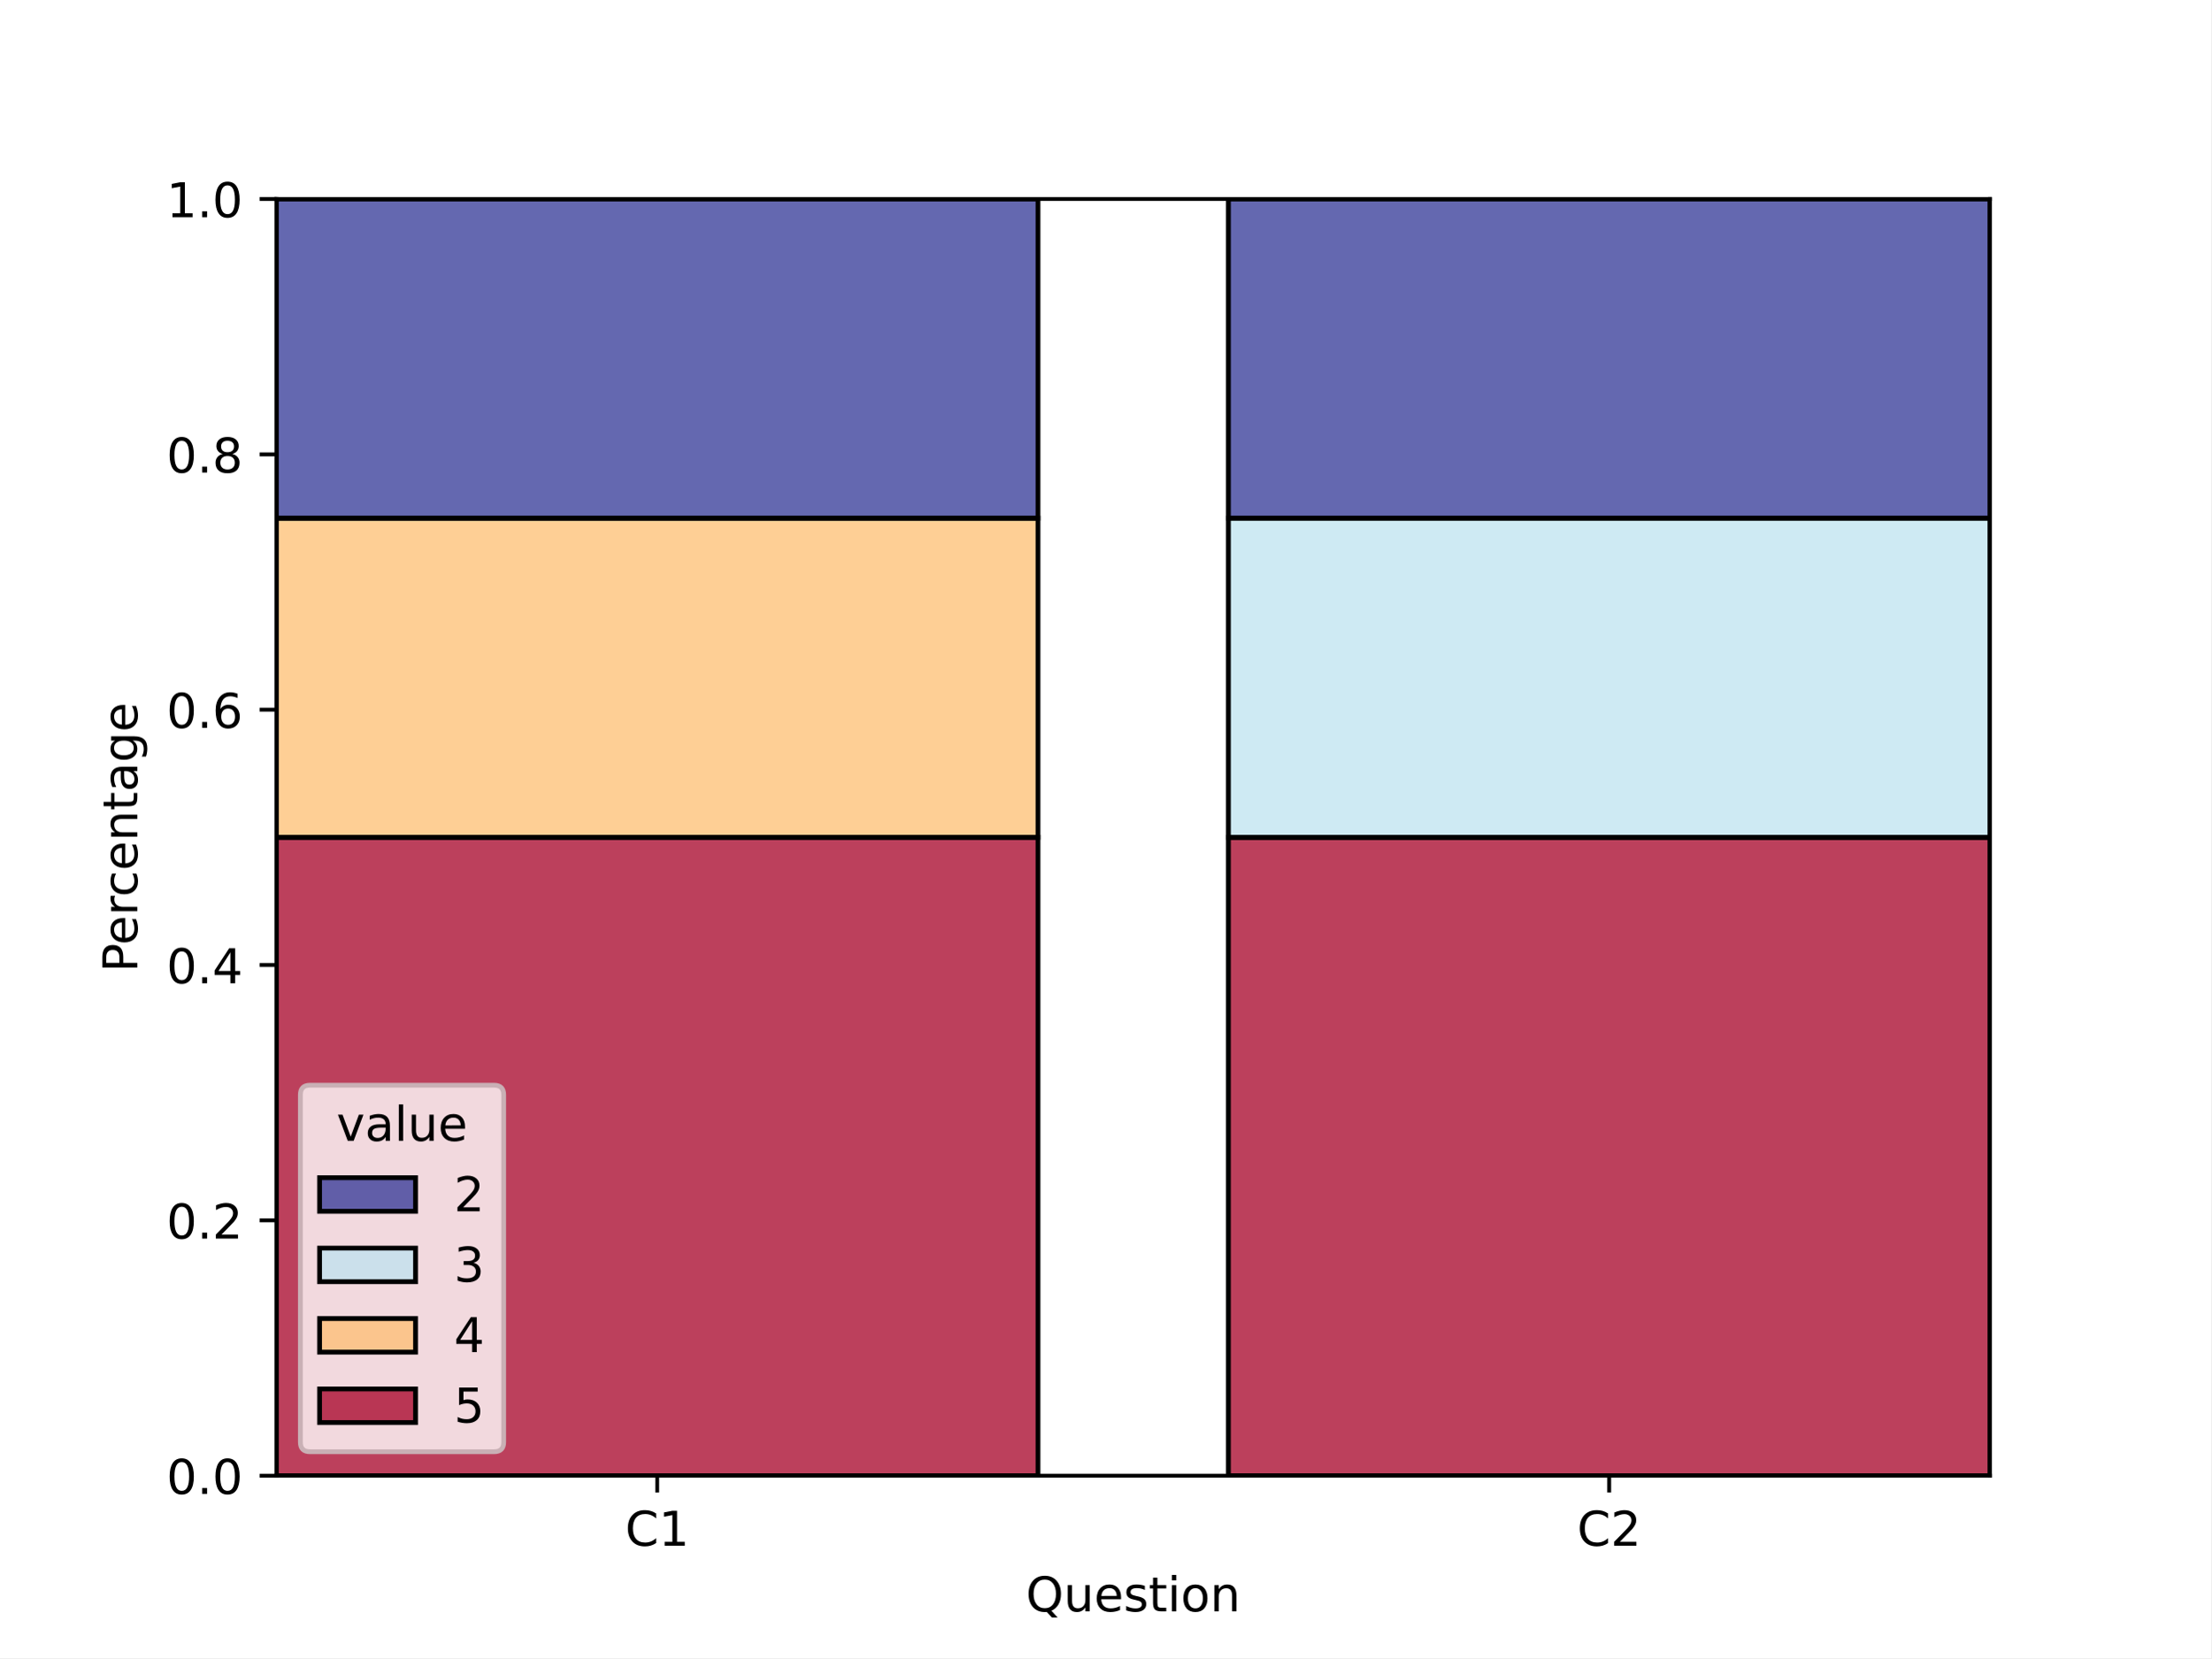
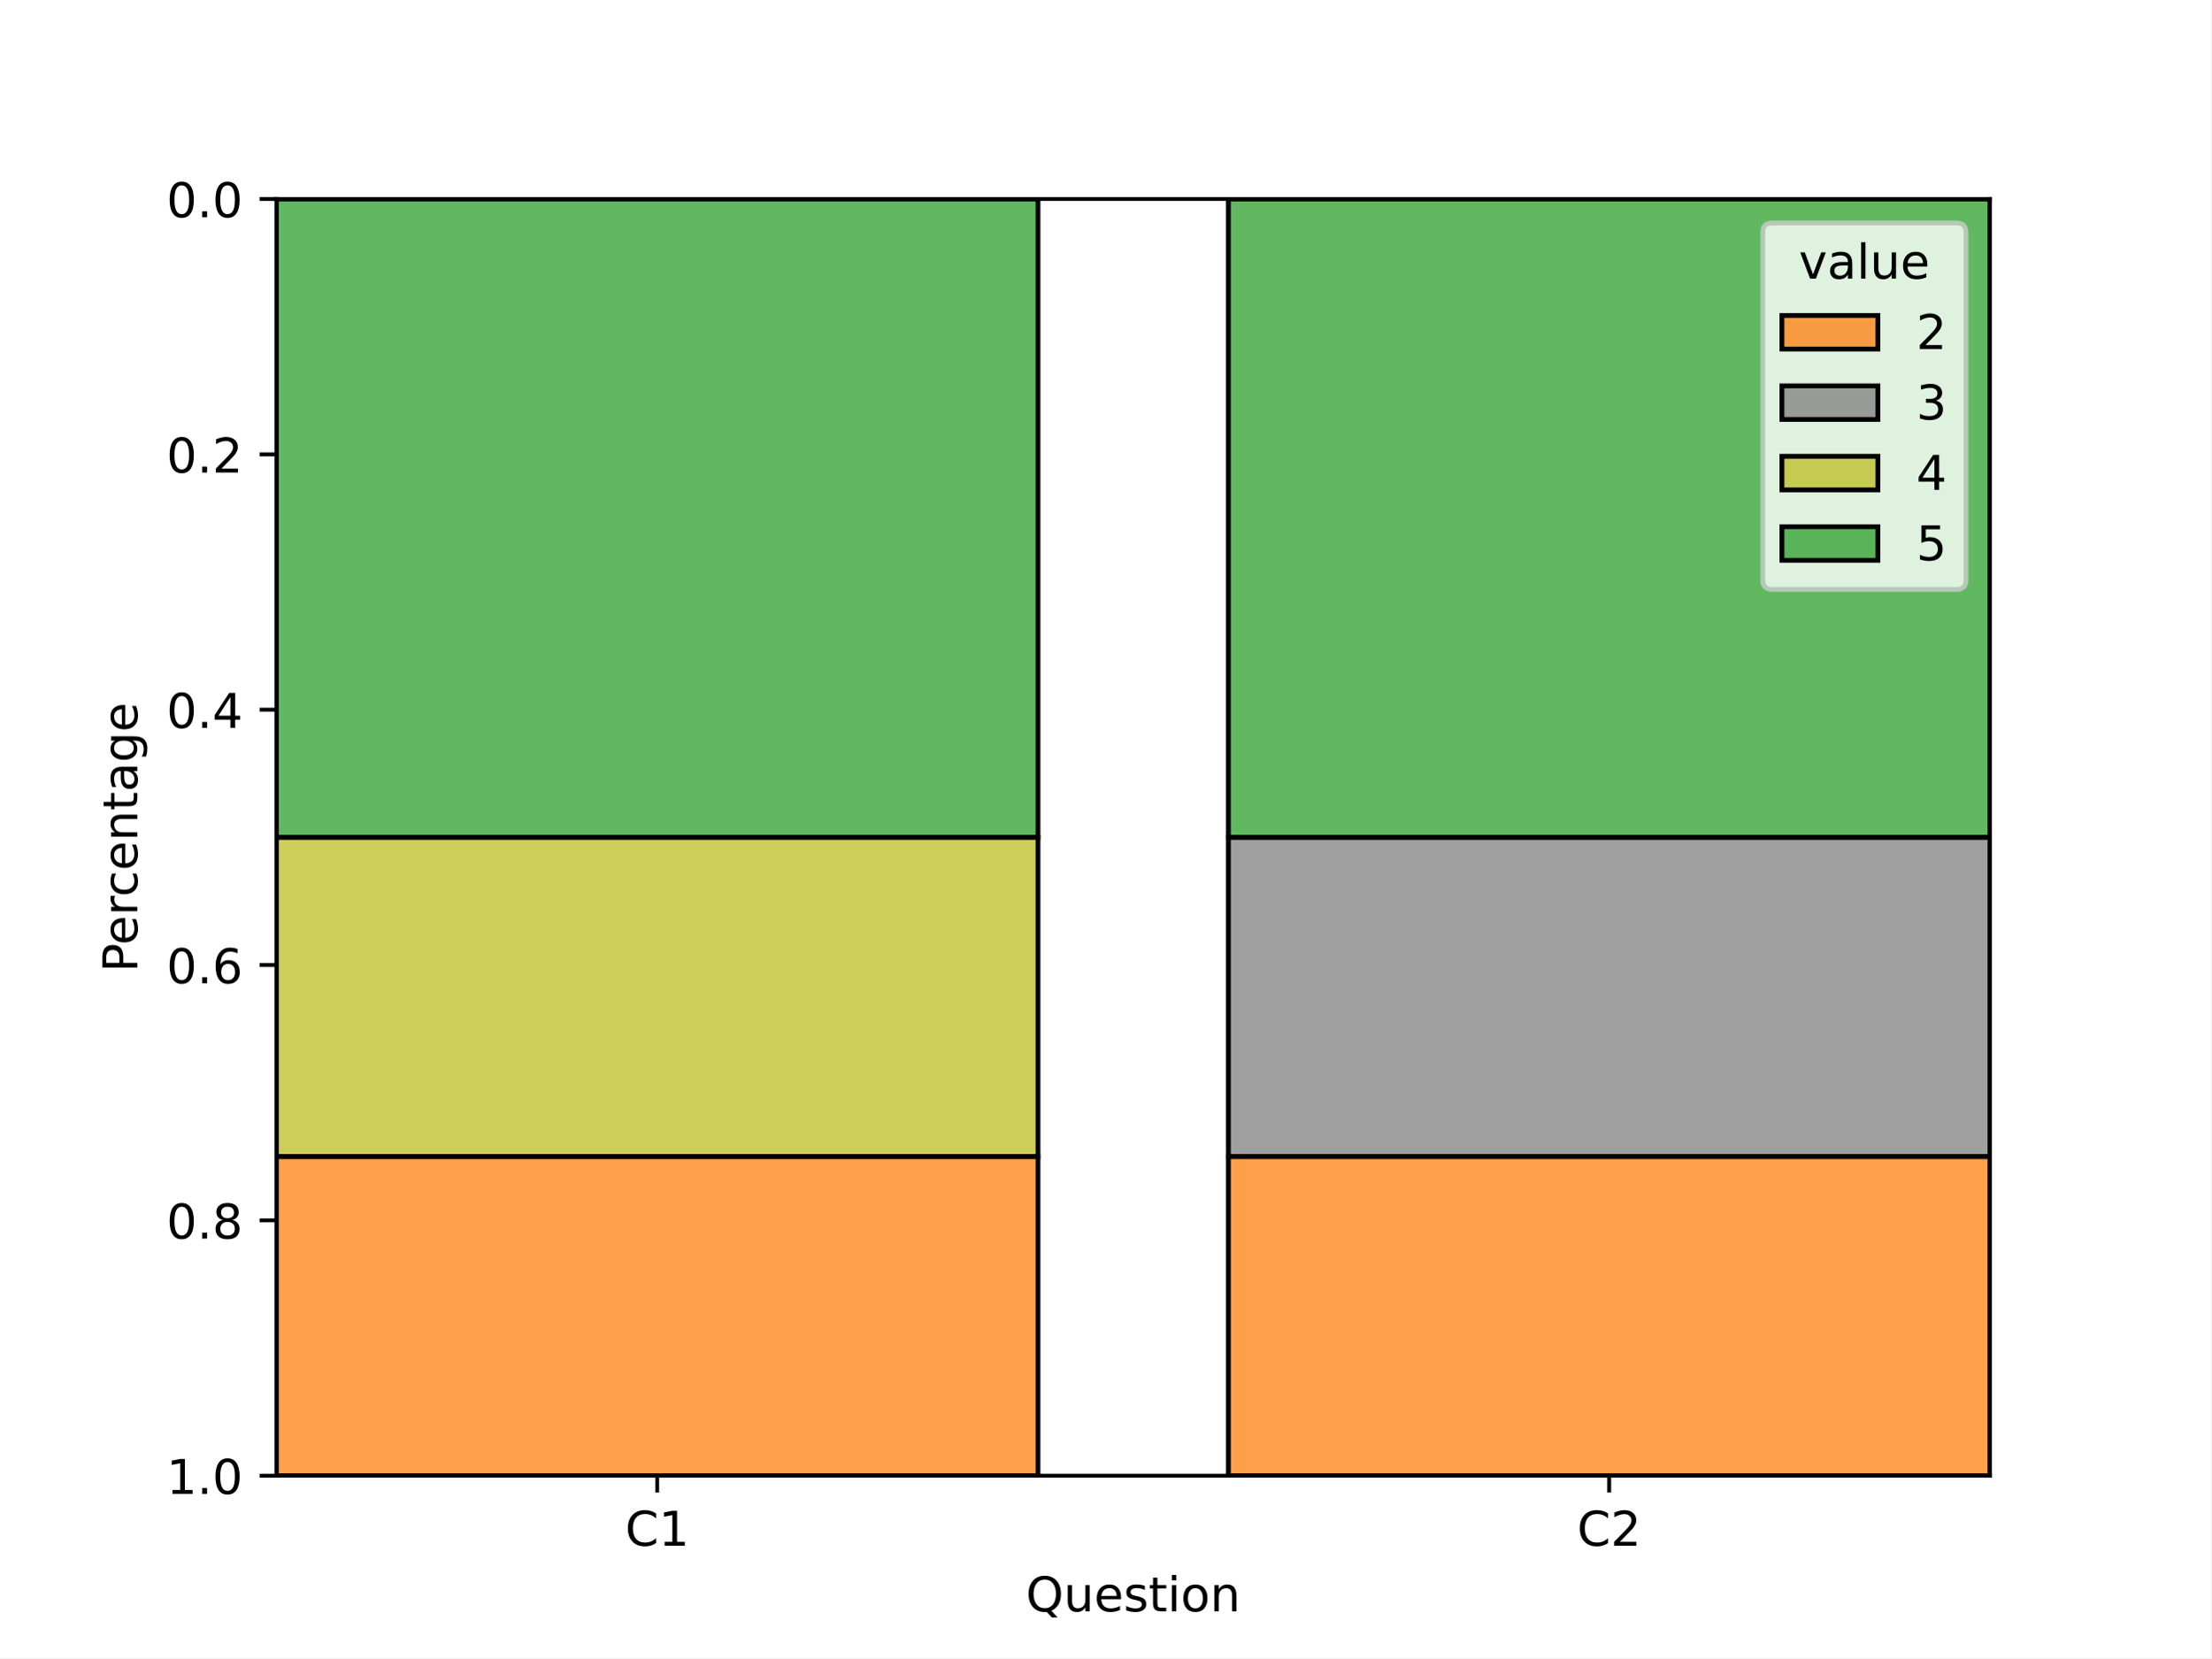
<svg xmlns="http://www.w3.org/2000/svg" xmlns:xlink="http://www.w3.org/1999/xlink" width="460.8pt" height="345.6pt" viewBox="0 0 460.8 345.6" version="1.1">
  <defs>
    <style type="text/css">*{stroke-linejoin: round; stroke-linecap: butt}</style>
  </defs>
  <g id="figure_1">
    <g id="patch_1">
      <path d="M 0 345.6  L 460.8 345.6  L 460.8 0  L 0 0  z " style="fill: #ffffff" />
    </g>
    <g id="axes_1">
      <g id="patch_2">
        <path d="M 57.6 307.584  L 414.72 307.584  L 414.72 41.472  L 57.6 41.472  z " style="fill: #ffffff" />
      </g>
      <g id="patch_3">
-         <path d="M 57.6 307.584  L 216.32 307.584  L 216.32 174.528  L 57.6 174.528  z " clip-path="url(#p3912427803)" style="fill: #a50026; fill-opacity: 0.75; stroke: #000000; stroke-linejoin: miter" />
+         <path d="M 57.6 41.472  L 216.32 41.472  L 216.32 174.528  L 57.6 174.528  z " clip-path="url(#pdd05a37fd7)" style="fill: #2ca02c; fill-opacity: 0.75; stroke: #000000; stroke-linejoin: miter" />
      </g>
      <g id="patch_4">
-         <path d="M 256 307.584  L 414.72 307.584  L 414.72 174.528  L 256 174.528  z " clip-path="url(#p3912427803)" style="fill: #a50026; fill-opacity: 0.75; stroke: #000000; stroke-linejoin: miter" />
+         <path d="M 256 41.472  L 414.72 41.472  L 414.72 174.528  L 256 174.528  z " clip-path="url(#pdd05a37fd7)" style="fill: #2ca02c; fill-opacity: 0.75; stroke: #000000; stroke-linejoin: miter" />
      </g>
      <g id="patch_5">
-         <path d="M 57.6 174.528  L 216.32 174.528  L 216.32 108  L 57.6 108  z " clip-path="url(#p3912427803)" style="fill: #fdbf71; fill-opacity: 0.75; stroke: #000000; stroke-linejoin: miter" />
+         <path d="M 57.6 174.528  L 216.32 174.528  L 216.32 241.056  L 57.6 241.056  z " clip-path="url(#pdd05a37fd7)" style="fill: #bcbd22; fill-opacity: 0.75; stroke: #000000; stroke-linejoin: miter" />
      </g>
      <g id="patch_6">
-         <path d="M 256 174.528  L 414.72 174.528  L 414.72 174.528  L 256 174.528  z " clip-path="url(#p3912427803)" style="fill: #fdbf71; fill-opacity: 0.75; stroke: #000000; stroke-linejoin: miter" />
+         <path d="M 256 174.528  L 414.72 174.528  L 414.72 174.528  L 256 174.528  z " clip-path="url(#pdd05a37fd7)" style="fill: #bcbd22; fill-opacity: 0.75; stroke: #000000; stroke-linejoin: miter" />
      </g>
      <g id="patch_7">
-         <path d="M 57.6 108  L 216.32 108  L 216.32 108  L 57.6 108  z " clip-path="url(#p3912427803)" style="fill: #bde2ee; fill-opacity: 0.75; stroke: #000000; stroke-linejoin: miter" />
+         <path d="M 57.6 241.056  L 216.32 241.056  L 216.32 241.056  L 57.6 241.056  z " clip-path="url(#pdd05a37fd7)" style="fill: #7f7f7f; fill-opacity: 0.75; stroke: #000000; stroke-linejoin: miter" />
      </g>
      <g id="patch_8">
-         <path d="M 256 174.528  L 414.72 174.528  L 414.72 108  L 256 108  z " clip-path="url(#p3912427803)" style="fill: #bde2ee; fill-opacity: 0.75; stroke: #000000; stroke-linejoin: miter" />
+         <path d="M 256 174.528  L 414.72 174.528  L 414.72 241.056  L 256 241.056  z " clip-path="url(#pdd05a37fd7)" style="fill: #7f7f7f; fill-opacity: 0.75; stroke: #000000; stroke-linejoin: miter" />
      </g>
      <g id="patch_9">
-         <path d="M 57.6 108  L 216.32 108  L 216.32 41.472  L 57.6 41.472  z " clip-path="url(#p3912427803)" style="fill: #313695; fill-opacity: 0.75; stroke: #000000; stroke-linejoin: miter" />
+         <path d="M 57.6 241.056  L 216.32 241.056  L 216.32 307.584  L 57.6 307.584  z " clip-path="url(#pdd05a37fd7)" style="fill: #ff7f0e; fill-opacity: 0.75; stroke: #000000; stroke-linejoin: miter" />
      </g>
      <g id="patch_10">
-         <path d="M 256 108  L 414.72 108  L 414.72 41.472  L 256 41.472  z " clip-path="url(#p3912427803)" style="fill: #313695; fill-opacity: 0.75; stroke: #000000; stroke-linejoin: miter" />
+         <path d="M 256 241.056  L 414.72 241.056  L 414.72 307.584  L 256 307.584  z " clip-path="url(#pdd05a37fd7)" style="fill: #ff7f0e; fill-opacity: 0.75; stroke: #000000; stroke-linejoin: miter" />
      </g>
      <g id="matplotlib.axis_1">
        <g id="xtick_1">
          <g id="line2d_1">
            <defs>
-               <path id="md1c2162b40" d="M 0 0  L 0 3.5  " style="stroke: #000000; stroke-width: 0.8" />
-             </defs>
-             <g>
-               <use xlink:href="#md1c2162b40" x="136.96" y="307.584" style="stroke: #000000; stroke-width: 0.8" />
+               <path id="mbfc899efc5" d="M 0 0  L 0 3.5  " style="stroke: #000000; stroke-width: 0.8" />
+             </defs>
+             <g>
+               <use xlink:href="#mbfc899efc5" x="136.96" y="307.584" style="stroke: #000000; stroke-width: 0.8" />
            </g>
          </g>
          <g id="text_1">
            <g transform="translate(130.2873 322.1824) scale(0.1 -0.1)">
              <defs>
                <path id="DejaVuSans-43" d="M 4122 4306  L 4122 3641  Q 3803 3938 3442 4084  Q 3081 4231 2675 4231  Q 1875 4231 1450 3742  Q 1025 3253 1025 2328  Q 1025 1406 1450 917  Q 1875 428 2675 428  Q 3081 428 3442 575  Q 3803 722 4122 1019  L 4122 359  Q 3791 134 3420 21  Q 3050 -91 2638 -91  Q 1578 -91 968 557  Q 359 1206 359 2328  Q 359 3453 968 4101  Q 1578 4750 2638 4750  Q 3056 4750 3426 4639  Q 3797 4528 4122 4306  z " transform="scale(0.015625)" />
                <path id="DejaVuSans-31" d="M 794 531  L 1825 531  L 1825 4091  L 703 3866  L 703 4441  L 1819 4666  L 2450 4666  L 2450 531  L 3481 531  L 3481 0  L 794 0  L 794 531  z " transform="scale(0.015625)" />
              </defs>
              <use xlink:href="#DejaVuSans-43" />
              <use xlink:href="#DejaVuSans-31" x="69.824" />
            </g>
          </g>
        </g>
        <g id="xtick_2">
          <g id="line2d_2">
            <g>
-               <use xlink:href="#md1c2162b40" x="335.36" y="307.584" style="stroke: #000000; stroke-width: 0.8" />
+               <use xlink:href="#mbfc899efc5" x="335.36" y="307.584" style="stroke: #000000; stroke-width: 0.8" />
            </g>
          </g>
          <g id="text_2">
            <g transform="translate(328.6873 322.1824) scale(0.1 -0.1)">
              <defs>
                <path id="DejaVuSans-32" d="M 1228 531  L 3431 531  L 3431 0  L 469 0  L 469 531  Q 828 903 1448 1529  Q 2069 2156 2228 2338  Q 2531 2678 2651 2914  Q 2772 3150 2772 3378  Q 2772 3750 2511 3984  Q 2250 4219 1831 4219  Q 1534 4219 1204 4116  Q 875 4013 500 3803  L 500 4441  Q 881 4594 1212 4672  Q 1544 4750 1819 4750  Q 2544 4750 2975 4387  Q 3406 4025 3406 3419  Q 3406 3131 3298 2873  Q 3191 2616 2906 2266  Q 2828 2175 2409 1742  Q 1991 1309 1228 531  z " transform="scale(0.015625)" />
              </defs>
              <use xlink:href="#DejaVuSans-43" />
              <use xlink:href="#DejaVuSans-32" x="69.824" />
            </g>
          </g>
        </g>
        <g id="text_3">
          <g transform="translate(213.7967 335.8606) scale(0.1 -0.1)">
            <defs>
              <path id="DejaVuSans-51" d="M 2522 4238  Q 1834 4238 1429 3725  Q 1025 3213 1025 2328  Q 1025 1447 1429 934  Q 1834 422 2522 422  Q 3209 422 3611 934  Q 4013 1447 4013 2328  Q 4013 3213 3611 3725  Q 3209 4238 2522 4238  z M 3406 84  L 4238 -825  L 3475 -825  L 2784 -78  Q 2681 -84 2626 -87  Q 2572 -91 2522 -91  Q 1538 -91 948 567  Q 359 1225 359 2328  Q 359 3434 948 4092  Q 1538 4750 2522 4750  Q 3503 4750 4090 4092  Q 4678 3434 4678 2328  Q 4678 1516 4351 937  Q 4025 359 3406 84  z " transform="scale(0.015625)" />
              <path id="DejaVuSans-75" d="M 544 1381  L 544 3500  L 1119 3500  L 1119 1403  Q 1119 906 1312 657  Q 1506 409 1894 409  Q 2359 409 2629 706  Q 2900 1003 2900 1516  L 2900 3500  L 3475 3500  L 3475 0  L 2900 0  L 2900 538  Q 2691 219 2414 64  Q 2138 -91 1772 -91  Q 1169 -91 856 284  Q 544 659 544 1381  z M 1991 3584  L 1991 3584  z " transform="scale(0.015625)" />
              <path id="DejaVuSans-65" d="M 3597 1894  L 3597 1613  L 953 1613  Q 991 1019 1311 708  Q 1631 397 2203 397  Q 2534 397 2845 478  Q 3156 559 3463 722  L 3463 178  Q 3153 47 2828 -22  Q 2503 -91 2169 -91  Q 1331 -91 842 396  Q 353 884 353 1716  Q 353 2575 817 3079  Q 1281 3584 2069 3584  Q 2775 3584 3186 3129  Q 3597 2675 3597 1894  z M 3022 2063  Q 3016 2534 2758 2815  Q 2500 3097 2075 3097  Q 1594 3097 1305 2825  Q 1016 2553 972 2059  L 3022 2063  z " transform="scale(0.015625)" />
              <path id="DejaVuSans-73" d="M 2834 3397  L 2834 2853  Q 2591 2978 2328 3040  Q 2066 3103 1784 3103  Q 1356 3103 1142 2972  Q 928 2841 928 2578  Q 928 2378 1081 2264  Q 1234 2150 1697 2047  L 1894 2003  Q 2506 1872 2764 1633  Q 3022 1394 3022 966  Q 3022 478 2636 193  Q 2250 -91 1575 -91  Q 1294 -91 989 -36  Q 684 19 347 128  L 347 722  Q 666 556 975 473  Q 1284 391 1588 391  Q 1994 391 2212 530  Q 2431 669 2431 922  Q 2431 1156 2273 1281  Q 2116 1406 1581 1522  L 1381 1569  Q 847 1681 609 1914  Q 372 2147 372 2553  Q 372 3047 722 3315  Q 1072 3584 1716 3584  Q 2034 3584 2315 3537  Q 2597 3491 2834 3397  z " transform="scale(0.015625)" />
              <path id="DejaVuSans-74" d="M 1172 4494  L 1172 3500  L 2356 3500  L 2356 3053  L 1172 3053  L 1172 1153  Q 1172 725 1289 603  Q 1406 481 1766 481  L 2356 481  L 2356 0  L 1766 0  Q 1100 0 847 248  Q 594 497 594 1153  L 594 3053  L 172 3053  L 172 3500  L 594 3500  L 594 4494  L 1172 4494  z " transform="scale(0.015625)" />
              <path id="DejaVuSans-69" d="M 603 3500  L 1178 3500  L 1178 0  L 603 0  L 603 3500  z M 603 4863  L 1178 4863  L 1178 4134  L 603 4134  L 603 4863  z " transform="scale(0.015625)" />
              <path id="DejaVuSans-6f" d="M 1959 3097  Q 1497 3097 1228 2736  Q 959 2375 959 1747  Q 959 1119 1226 758  Q 1494 397 1959 397  Q 2419 397 2687 759  Q 2956 1122 2956 1747  Q 2956 2369 2687 2733  Q 2419 3097 1959 3097  z M 1959 3584  Q 2709 3584 3137 3096  Q 3566 2609 3566 1747  Q 3566 888 3137 398  Q 2709 -91 1959 -91  Q 1206 -91 779 398  Q 353 888 353 1747  Q 353 2609 779 3096  Q 1206 3584 1959 3584  z " transform="scale(0.015625)" />
              <path id="DejaVuSans-6e" d="M 3513 2113  L 3513 0  L 2938 0  L 2938 2094  Q 2938 2591 2744 2837  Q 2550 3084 2163 3084  Q 1697 3084 1428 2787  Q 1159 2491 1159 1978  L 1159 0  L 581 0  L 581 3500  L 1159 3500  L 1159 2956  Q 1366 3272 1645 3428  Q 1925 3584 2291 3584  Q 2894 3584 3203 3211  Q 3513 2838 3513 2113  z " transform="scale(0.015625)" />
            </defs>
            <use xlink:href="#DejaVuSans-51" />
            <use xlink:href="#DejaVuSans-75" x="78.711" />
            <use xlink:href="#DejaVuSans-65" x="142.09" />
            <use xlink:href="#DejaVuSans-73" x="203.613" />
            <use xlink:href="#DejaVuSans-74" x="255.713" />
            <use xlink:href="#DejaVuSans-69" x="294.922" />
            <use xlink:href="#DejaVuSans-6f" x="322.705" />
            <use xlink:href="#DejaVuSans-6e" x="383.887" />
          </g>
        </g>
      </g>
      <g id="matplotlib.axis_2">
        <g id="ytick_1">
          <g id="line2d_3">
            <defs>
-               <path id="m8dee65f01a" d="M 0 0  L -3.5 0  " style="stroke: #000000; stroke-width: 0.8" />
-             </defs>
-             <g>
-               <use xlink:href="#m8dee65f01a" x="57.6" y="307.584" style="stroke: #000000; stroke-width: 0.8" />
+               <path id="mf14edfbd74" d="M 0 0  L -3.5 0  " style="stroke: #000000; stroke-width: 0.8" />
+             </defs>
+             <g>
+               <use xlink:href="#mf14edfbd74" x="57.6" y="41.472" style="stroke: #000000; stroke-width: 0.8" />
            </g>
          </g>
          <g id="text_4">
-             <g transform="translate(34.69687 311.3832) scale(0.1 -0.1)">
+             <g transform="translate(34.69687 45.27122) scale(0.1 -0.1)">
              <defs>
                <path id="DejaVuSans-30" d="M 2034 4250  Q 1547 4250 1301 3770  Q 1056 3291 1056 2328  Q 1056 1369 1301 889  Q 1547 409 2034 409  Q 2525 409 2770 889  Q 3016 1369 3016 2328  Q 3016 3291 2770 3770  Q 2525 4250 2034 4250  z M 2034 4750  Q 2819 4750 3233 4129  Q 3647 3509 3647 2328  Q 3647 1150 3233 529  Q 2819 -91 2034 -91  Q 1250 -91 836 529  Q 422 1150 422 2328  Q 422 3509 836 4129  Q 1250 4750 2034 4750  z " transform="scale(0.015625)" />
                <path id="DejaVuSans-2e" d="M 684 794  L 1344 794  L 1344 0  L 684 0  L 684 794  z " transform="scale(0.015625)" />
              </defs>
              <use xlink:href="#DejaVuSans-30" />
              <use xlink:href="#DejaVuSans-2e" x="63.623" />
              <use xlink:href="#DejaVuSans-30" x="95.41" />
            </g>
          </g>
        </g>
        <g id="ytick_2">
          <g id="line2d_4">
            <g>
-               <use xlink:href="#m8dee65f01a" x="57.6" y="254.362" style="stroke: #000000; stroke-width: 0.8" />
+               <use xlink:href="#mf14edfbd74" x="57.6" y="94.694" style="stroke: #000000; stroke-width: 0.8" />
            </g>
          </g>
          <g id="text_5">
-             <g transform="translate(34.69687 258.1608) scale(0.1 -0.1)">
+             <g transform="translate(34.69687 98.49362) scale(0.1 -0.1)">
              <use xlink:href="#DejaVuSans-30" />
              <use xlink:href="#DejaVuSans-2e" x="63.623" />
              <use xlink:href="#DejaVuSans-32" x="95.41" />
            </g>
          </g>
        </g>
        <g id="ytick_3">
          <g id="line2d_5">
            <g>
-               <use xlink:href="#m8dee65f01a" x="57.6" y="201.139" style="stroke: #000000; stroke-width: 0.8" />
+               <use xlink:href="#mf14edfbd74" x="57.6" y="147.917" style="stroke: #000000; stroke-width: 0.8" />
            </g>
          </g>
          <g id="text_6">
-             <g transform="translate(34.69687 204.9384) scale(0.1 -0.1)">
+             <g transform="translate(34.69687 151.716) scale(0.1 -0.1)">
              <defs>
                <path id="DejaVuSans-34" d="M 2419 4116  L 825 1625  L 2419 1625  L 2419 4116  z M 2253 4666  L 3047 4666  L 3047 1625  L 3713 1625  L 3713 1100  L 3047 1100  L 3047 0  L 2419 0  L 2419 1100  L 313 1100  L 313 1709  L 2253 4666  z " transform="scale(0.015625)" />
              </defs>
              <use xlink:href="#DejaVuSans-30" />
              <use xlink:href="#DejaVuSans-2e" x="63.623" />
              <use xlink:href="#DejaVuSans-34" x="95.41" />
            </g>
          </g>
        </g>
        <g id="ytick_4">
          <g id="line2d_6">
            <g>
-               <use xlink:href="#m8dee65f01a" x="57.6" y="147.917" style="stroke: #000000; stroke-width: 0.8" />
+               <use xlink:href="#mf14edfbd74" x="57.6" y="201.139" style="stroke: #000000; stroke-width: 0.8" />
            </g>
          </g>
          <g id="text_7">
-             <g transform="translate(34.69687 151.716) scale(0.1 -0.1)">
+             <g transform="translate(34.69687 204.9384) scale(0.1 -0.1)">
              <defs>
                <path id="DejaVuSans-36" d="M 2113 2584  Q 1688 2584 1439 2293  Q 1191 2003 1191 1497  Q 1191 994 1439 701  Q 1688 409 2113 409  Q 2538 409 2786 701  Q 3034 994 3034 1497  Q 3034 2003 2786 2293  Q 2538 2584 2113 2584  z M 3366 4563  L 3366 3988  Q 3128 4100 2886 4159  Q 2644 4219 2406 4219  Q 1781 4219 1451 3797  Q 1122 3375 1075 2522  Q 1259 2794 1537 2939  Q 1816 3084 2150 3084  Q 2853 3084 3261 2657  Q 3669 2231 3669 1497  Q 3669 778 3244 343  Q 2819 -91 2113 -91  Q 1303 -91 875 529  Q 447 1150 447 2328  Q 447 3434 972 4092  Q 1497 4750 2381 4750  Q 2619 4750 2861 4703  Q 3103 4656 3366 4563  z " transform="scale(0.015625)" />
              </defs>
              <use xlink:href="#DejaVuSans-30" />
              <use xlink:href="#DejaVuSans-2e" x="63.623" />
              <use xlink:href="#DejaVuSans-36" x="95.41" />
            </g>
          </g>
        </g>
        <g id="ytick_5">
          <g id="line2d_7">
            <g>
-               <use xlink:href="#m8dee65f01a" x="57.6" y="94.694" style="stroke: #000000; stroke-width: 0.8" />
+               <use xlink:href="#mf14edfbd74" x="57.6" y="254.362" style="stroke: #000000; stroke-width: 0.8" />
            </g>
          </g>
          <g id="text_8">
-             <g transform="translate(34.69687 98.49362) scale(0.1 -0.1)">
+             <g transform="translate(34.69687 258.1608) scale(0.1 -0.1)">
              <defs>
                <path id="DejaVuSans-38" d="M 2034 2216  Q 1584 2216 1326 1975  Q 1069 1734 1069 1313  Q 1069 891 1326 650  Q 1584 409 2034 409  Q 2484 409 2743 651  Q 3003 894 3003 1313  Q 3003 1734 2745 1975  Q 2488 2216 2034 2216  z M 1403 2484  Q 997 2584 770 2862  Q 544 3141 544 3541  Q 544 4100 942 4425  Q 1341 4750 2034 4750  Q 2731 4750 3128 4425  Q 3525 4100 3525 3541  Q 3525 3141 3298 2862  Q 3072 2584 2669 2484  Q 3125 2378 3379 2068  Q 3634 1759 3634 1313  Q 3634 634 3220 271  Q 2806 -91 2034 -91  Q 1263 -91 848 271  Q 434 634 434 1313  Q 434 1759 690 2068  Q 947 2378 1403 2484  z M 1172 3481  Q 1172 3119 1398 2916  Q 1625 2713 2034 2713  Q 2441 2713 2670 2916  Q 2900 3119 2900 3481  Q 2900 3844 2670 4047  Q 2441 4250 2034 4250  Q 1625 4250 1398 4047  Q 1172 3844 1172 3481  z " transform="scale(0.015625)" />
              </defs>
              <use xlink:href="#DejaVuSans-30" />
              <use xlink:href="#DejaVuSans-2e" x="63.623" />
              <use xlink:href="#DejaVuSans-38" x="95.41" />
            </g>
          </g>
        </g>
        <g id="ytick_6">
          <g id="line2d_8">
            <g>
-               <use xlink:href="#m8dee65f01a" x="57.6" y="41.472" style="stroke: #000000; stroke-width: 0.8" />
+               <use xlink:href="#mf14edfbd74" x="57.6" y="307.584" style="stroke: #000000; stroke-width: 0.8" />
            </g>
          </g>
          <g id="text_9">
-             <g transform="translate(34.69687 45.27122) scale(0.1 -0.1)">
+             <g transform="translate(34.69687 311.3832) scale(0.1 -0.1)">
              <use xlink:href="#DejaVuSans-31" />
              <use xlink:href="#DejaVuSans-2e" x="63.623" />
              <use xlink:href="#DejaVuSans-30" x="95.41" />
            </g>
          </g>
        </g>
        <g id="text_10">
          <g transform="translate(28.61719 202.6507) rotate(-90) scale(0.1 -0.1)">
            <defs>
              <path id="DejaVuSans-50" d="M 1259 4147  L 1259 2394  L 2053 2394  Q 2494 2394 2734 2622  Q 2975 2850 2975 3272  Q 2975 3691 2734 3919  Q 2494 4147 2053 4147  L 1259 4147  z M 628 4666  L 2053 4666  Q 2838 4666 3239 4311  Q 3641 3956 3641 3272  Q 3641 2581 3239 2228  Q 2838 1875 2053 1875  L 1259 1875  L 1259 0  L 628 0  L 628 4666  z " transform="scale(0.015625)" />
              <path id="DejaVuSans-72" d="M 2631 2963  Q 2534 3019 2420 3045  Q 2306 3072 2169 3072  Q 1681 3072 1420 2755  Q 1159 2438 1159 1844  L 1159 0  L 581 0  L 581 3500  L 1159 3500  L 1159 2956  Q 1341 3275 1631 3429  Q 1922 3584 2338 3584  Q 2397 3584 2469 3576  Q 2541 3569 2628 3553  L 2631 2963  z " transform="scale(0.015625)" />
              <path id="DejaVuSans-63" d="M 3122 3366  L 3122 2828  Q 2878 2963 2633 3030  Q 2388 3097 2138 3097  Q 1578 3097 1268 2742  Q 959 2388 959 1747  Q 959 1106 1268 751  Q 1578 397 2138 397  Q 2388 397 2633 464  Q 2878 531 3122 666  L 3122 134  Q 2881 22 2623 -34  Q 2366 -91 2075 -91  Q 1284 -91 818 406  Q 353 903 353 1747  Q 353 2603 823 3093  Q 1294 3584 2113 3584  Q 2378 3584 2631 3529  Q 2884 3475 3122 3366  z " transform="scale(0.015625)" />
              <path id="DejaVuSans-61" d="M 2194 1759  Q 1497 1759 1228 1600  Q 959 1441 959 1056  Q 959 750 1161 570  Q 1363 391 1709 391  Q 2188 391 2477 730  Q 2766 1069 2766 1631  L 2766 1759  L 2194 1759  z M 3341 1997  L 3341 0  L 2766 0  L 2766 531  Q 2569 213 2275 61  Q 1981 -91 1556 -91  Q 1019 -91 701 211  Q 384 513 384 1019  Q 384 1609 779 1909  Q 1175 2209 1959 2209  L 2766 2209  L 2766 2266  Q 2766 2663 2505 2880  Q 2244 3097 1772 3097  Q 1472 3097 1187 3025  Q 903 2953 641 2809  L 641 3341  Q 956 3463 1253 3523  Q 1550 3584 1831 3584  Q 2591 3584 2966 3190  Q 3341 2797 3341 1997  z " transform="scale(0.015625)" />
              <path id="DejaVuSans-67" d="M 2906 1791  Q 2906 2416 2648 2759  Q 2391 3103 1925 3103  Q 1463 3103 1205 2759  Q 947 2416 947 1791  Q 947 1169 1205 825  Q 1463 481 1925 481  Q 2391 481 2648 825  Q 2906 1169 2906 1791  z M 3481 434  Q 3481 -459 3084 -895  Q 2688 -1331 1869 -1331  Q 1566 -1331 1297 -1286  Q 1028 -1241 775 -1147  L 775 -588  Q 1028 -725 1275 -790  Q 1522 -856 1778 -856  Q 2344 -856 2625 -561  Q 2906 -266 2906 331  L 2906 616  Q 2728 306 2450 153  Q 2172 0 1784 0  Q 1141 0 747 490  Q 353 981 353 1791  Q 353 2603 747 3093  Q 1141 3584 1784 3584  Q 2172 3584 2450 3431  Q 2728 3278 2906 2969  L 2906 3500  L 3481 3500  L 3481 434  z " transform="scale(0.015625)" />
            </defs>
            <use xlink:href="#DejaVuSans-50" />
            <use xlink:href="#DejaVuSans-65" x="56.678" />
            <use xlink:href="#DejaVuSans-72" x="118.201" />
            <use xlink:href="#DejaVuSans-63" x="157.064" />
            <use xlink:href="#DejaVuSans-65" x="212.045" />
            <use xlink:href="#DejaVuSans-6e" x="273.568" />
            <use xlink:href="#DejaVuSans-74" x="336.947" />
            <use xlink:href="#DejaVuSans-61" x="376.156" />
            <use xlink:href="#DejaVuSans-67" x="437.436" />
            <use xlink:href="#DejaVuSans-65" x="500.912" />
          </g>
        </g>
      </g>
      <g id="patch_11">
        <path d="M 57.6 307.584  L 57.6 41.472  " style="fill: none; stroke: #000000; stroke-width: 0.8; stroke-linejoin: miter; stroke-linecap: square" />
      </g>
      <g id="patch_12">
        <path d="M 414.72 307.584  L 414.72 41.472  " style="fill: none; stroke: #000000; stroke-width: 0.8; stroke-linejoin: miter; stroke-linecap: square" />
      </g>
      <g id="patch_13">
        <path d="M 57.6 307.584  L 414.72 307.584  " style="fill: none; stroke: #000000; stroke-width: 0.8; stroke-linejoin: miter; stroke-linecap: square" />
      </g>
      <g id="patch_14">
        <path d="M 57.6 41.472  L 414.72 41.472  " style="fill: none; stroke: #000000; stroke-width: 0.8; stroke-linejoin: miter; stroke-linecap: square" />
      </g>
      <g id="legend_1">
        <g id="patch_15">
-           <path d="M 64.6 302.584  L 102.963 302.584  Q 104.963 302.584 104.963 300.584  L 104.963 228.193  Q 104.963 226.193 102.963 226.193  L 64.6 226.193  Q 62.6 226.193 62.6 228.193  L 62.6 300.584  Q 62.6 302.584 64.6 302.584  z " style="fill: #ffffff; opacity: 0.8; stroke: #cccccc; stroke-linejoin: miter" />
+           <path d="M 369.358 122.863  L 407.72 122.863  Q 409.72 122.863 409.72 120.863  L 409.72 48.472  Q 409.72 46.472 407.72 46.472  L 369.358 46.472  Q 367.358 46.472 367.358 48.472  L 367.358 120.863  Q 367.358 122.863 369.358 122.863  z " style="fill: #ffffff; opacity: 0.8; stroke: #cccccc; stroke-linejoin: miter" />
        </g>
        <g id="text_11">
-           <g transform="translate(70.12344 237.7918) scale(0.1 -0.1)">
+           <g transform="translate(374.8809 58.07044) scale(0.1 -0.1)">
            <defs>
              <path id="DejaVuSans-76" d="M 191 3500  L 800 3500  L 1894 563  L 2988 3500  L 3597 3500  L 2284 0  L 1503 0  L 191 3500  z " transform="scale(0.015625)" />
              <path id="DejaVuSans-6c" d="M 603 4863  L 1178 4863  L 1178 0  L 603 0  L 603 4863  z " transform="scale(0.015625)" />
            </defs>
            <use xlink:href="#DejaVuSans-76" />
            <use xlink:href="#DejaVuSans-61" x="59.18" />
            <use xlink:href="#DejaVuSans-6c" x="120.459" />
            <use xlink:href="#DejaVuSans-75" x="148.242" />
            <use xlink:href="#DejaVuSans-65" x="211.621" />
          </g>
        </g>
        <g id="patch_16">
-           <path d="M 66.6 252.47  L 86.6 252.47  L 86.6 245.47  L 66.6 245.47  z " style="fill: #313695; fill-opacity: 0.75; stroke: #000000; stroke-linejoin: miter" />
+           <path d="M 371.358 72.749  L 391.358 72.749  L 391.358 65.749  L 371.358 65.749  z " style="fill: #ff7f0e; fill-opacity: 0.75; stroke: #000000; stroke-linejoin: miter" />
        </g>
        <g id="text_12">
-           <g transform="translate(94.6 252.4699) scale(0.1 -0.1)">
+           <g transform="translate(399.3575 72.74856) scale(0.1 -0.1)">
            <use xlink:href="#DejaVuSans-32" />
          </g>
        </g>
        <g id="patch_17">
-           <path d="M 66.6 267.148  L 86.6 267.148  L 86.6 260.148  L 66.6 260.148  z " style="fill: #bde2ee; fill-opacity: 0.75; stroke: #000000; stroke-linejoin: miter" />
+           <path d="M 371.358 87.427  L 391.358 87.427  L 391.358 80.427  L 371.358 80.427  z " style="fill: #7f7f7f; fill-opacity: 0.75; stroke: #000000; stroke-linejoin: miter" />
        </g>
        <g id="text_13">
-           <g transform="translate(94.6 267.1481) scale(0.1 -0.1)">
+           <g transform="translate(399.3575 87.42669) scale(0.1 -0.1)">
            <defs>
              <path id="DejaVuSans-33" d="M 2597 2516  Q 3050 2419 3304 2112  Q 3559 1806 3559 1356  Q 3559 666 3084 287  Q 2609 -91 1734 -91  Q 1441 -91 1130 -33  Q 819 25 488 141  L 488 750  Q 750 597 1062 519  Q 1375 441 1716 441  Q 2309 441 2620 675  Q 2931 909 2931 1356  Q 2931 1769 2642 2001  Q 2353 2234 1838 2234  L 1294 2234  L 1294 2753  L 1863 2753  Q 2328 2753 2575 2939  Q 2822 3125 2822 3475  Q 2822 3834 2567 4026  Q 2313 4219 1838 4219  Q 1578 4219 1281 4162  Q 984 4106 628 3988  L 628 4550  Q 988 4650 1302 4700  Q 1616 4750 1894 4750  Q 2613 4750 3031 4423  Q 3450 4097 3450 3541  Q 3450 3153 3228 2886  Q 3006 2619 2597 2516  z " transform="scale(0.015625)" />
            </defs>
            <use xlink:href="#DejaVuSans-33" />
          </g>
        </g>
        <g id="patch_18">
-           <path d="M 66.6 281.826  L 86.6 281.826  L 86.6 274.826  L 66.6 274.826  z " style="fill: #fdbf71; fill-opacity: 0.75; stroke: #000000; stroke-linejoin: miter" />
+           <path d="M 371.358 102.105  L 391.358 102.105  L 391.358 95.105  L 371.358 95.105  z " style="fill: #bcbd22; fill-opacity: 0.75; stroke: #000000; stroke-linejoin: miter" />
        </g>
        <g id="text_14">
-           <g transform="translate(94.6 281.8262) scale(0.1 -0.1)">
+           <g transform="translate(399.3575 102.1048) scale(0.1 -0.1)">
            <use xlink:href="#DejaVuSans-34" />
          </g>
        </g>
        <g id="patch_19">
-           <path d="M 66.6 296.504  L 86.6 296.504  L 86.6 289.504  L 66.6 289.504  z " style="fill: #a50026; fill-opacity: 0.75; stroke: #000000; stroke-linejoin: miter" />
+           <path d="M 371.358 116.783  L 391.358 116.783  L 391.358 109.783  L 371.358 109.783  z " style="fill: #2ca02c; fill-opacity: 0.75; stroke: #000000; stroke-linejoin: miter" />
        </g>
        <g id="text_15">
-           <g transform="translate(94.6 296.5043) scale(0.1 -0.1)">
+           <g transform="translate(399.3575 116.7829) scale(0.1 -0.1)">
            <defs>
              <path id="DejaVuSans-35" d="M 691 4666  L 3169 4666  L 3169 4134  L 1269 4134  L 1269 2991  Q 1406 3038 1543 3061  Q 1681 3084 1819 3084  Q 2600 3084 3056 2656  Q 3513 2228 3513 1497  Q 3513 744 3044 326  Q 2575 -91 1722 -91  Q 1428 -91 1123 -41  Q 819 9 494 109  L 494 744  Q 775 591 1075 516  Q 1375 441 1709 441  Q 2250 441 2565 725  Q 2881 1009 2881 1497  Q 2881 1984 2565 2268  Q 2250 2553 1709 2553  Q 1456 2553 1204 2497  Q 953 2441 691 2322  L 691 4666  z " transform="scale(0.015625)" />
            </defs>
            <use xlink:href="#DejaVuSans-35" />
          </g>
        </g>
      </g>
    </g>
  </g>
  <defs>
-     <clipPath id="p3912427803">
+     <clipPath id="pdd05a37fd7">
      <rect x="57.6" y="41.472" width="357.12" height="266.112" />
    </clipPath>
  </defs>
</svg>
